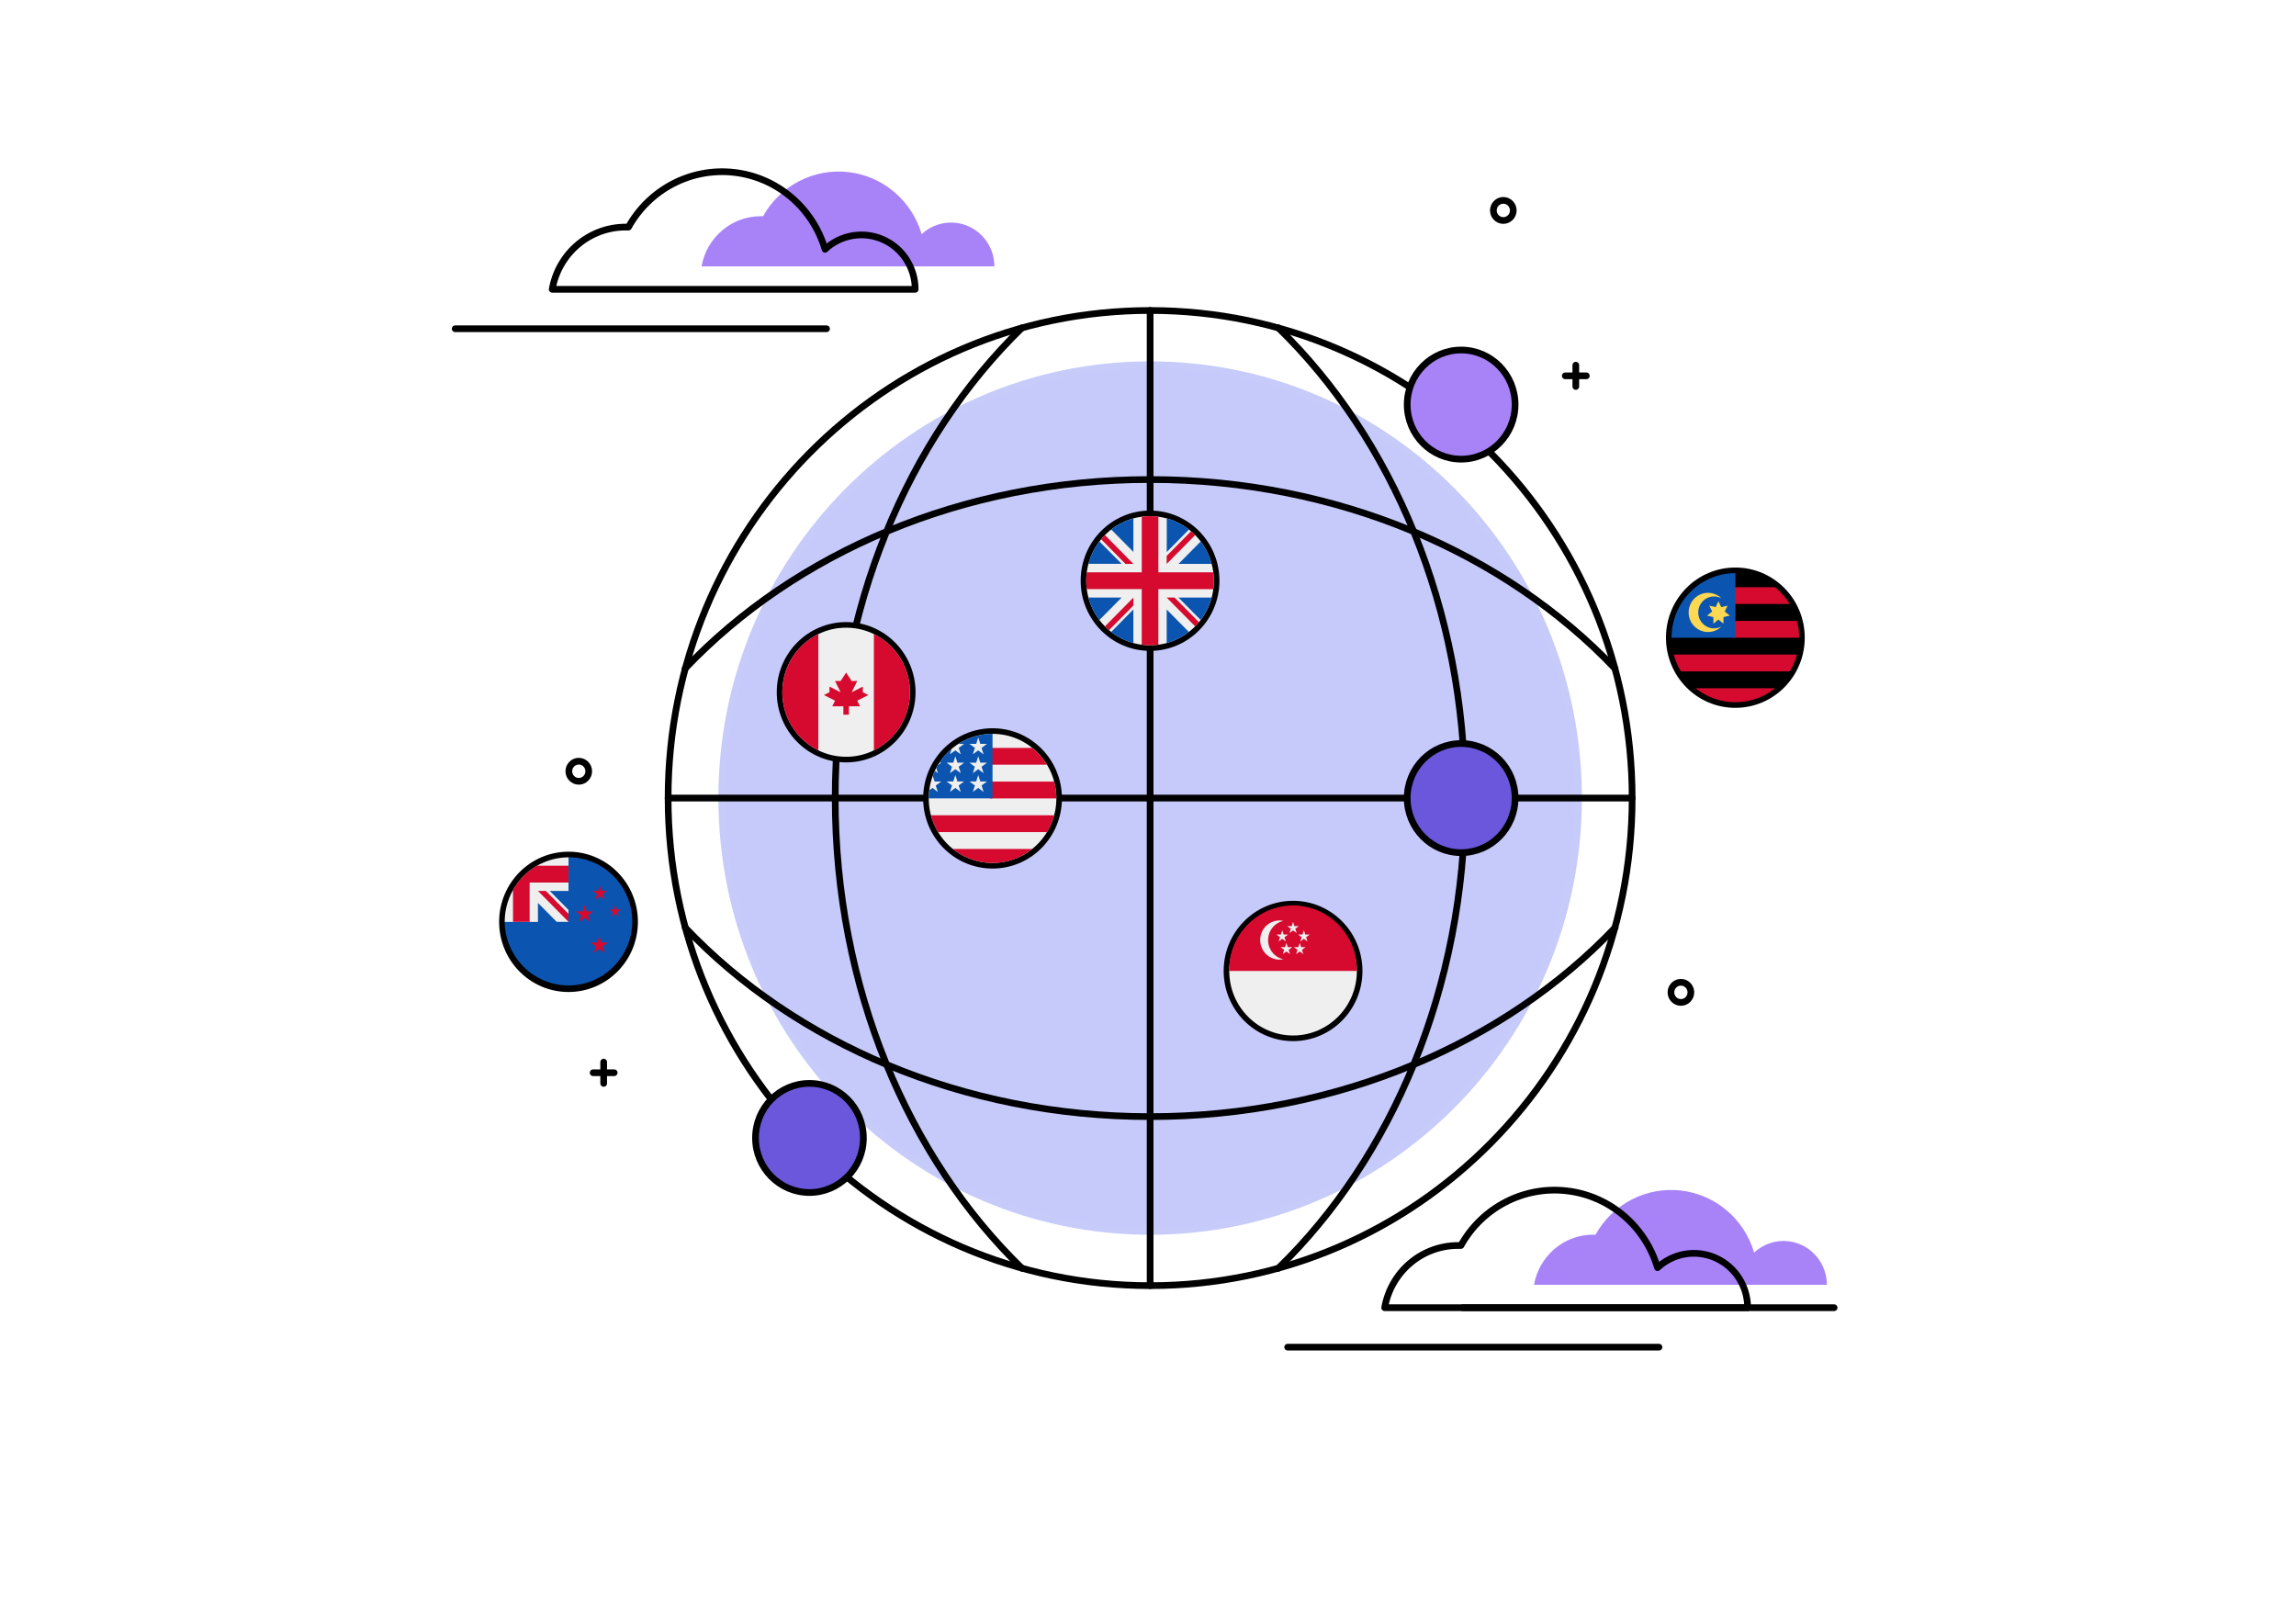
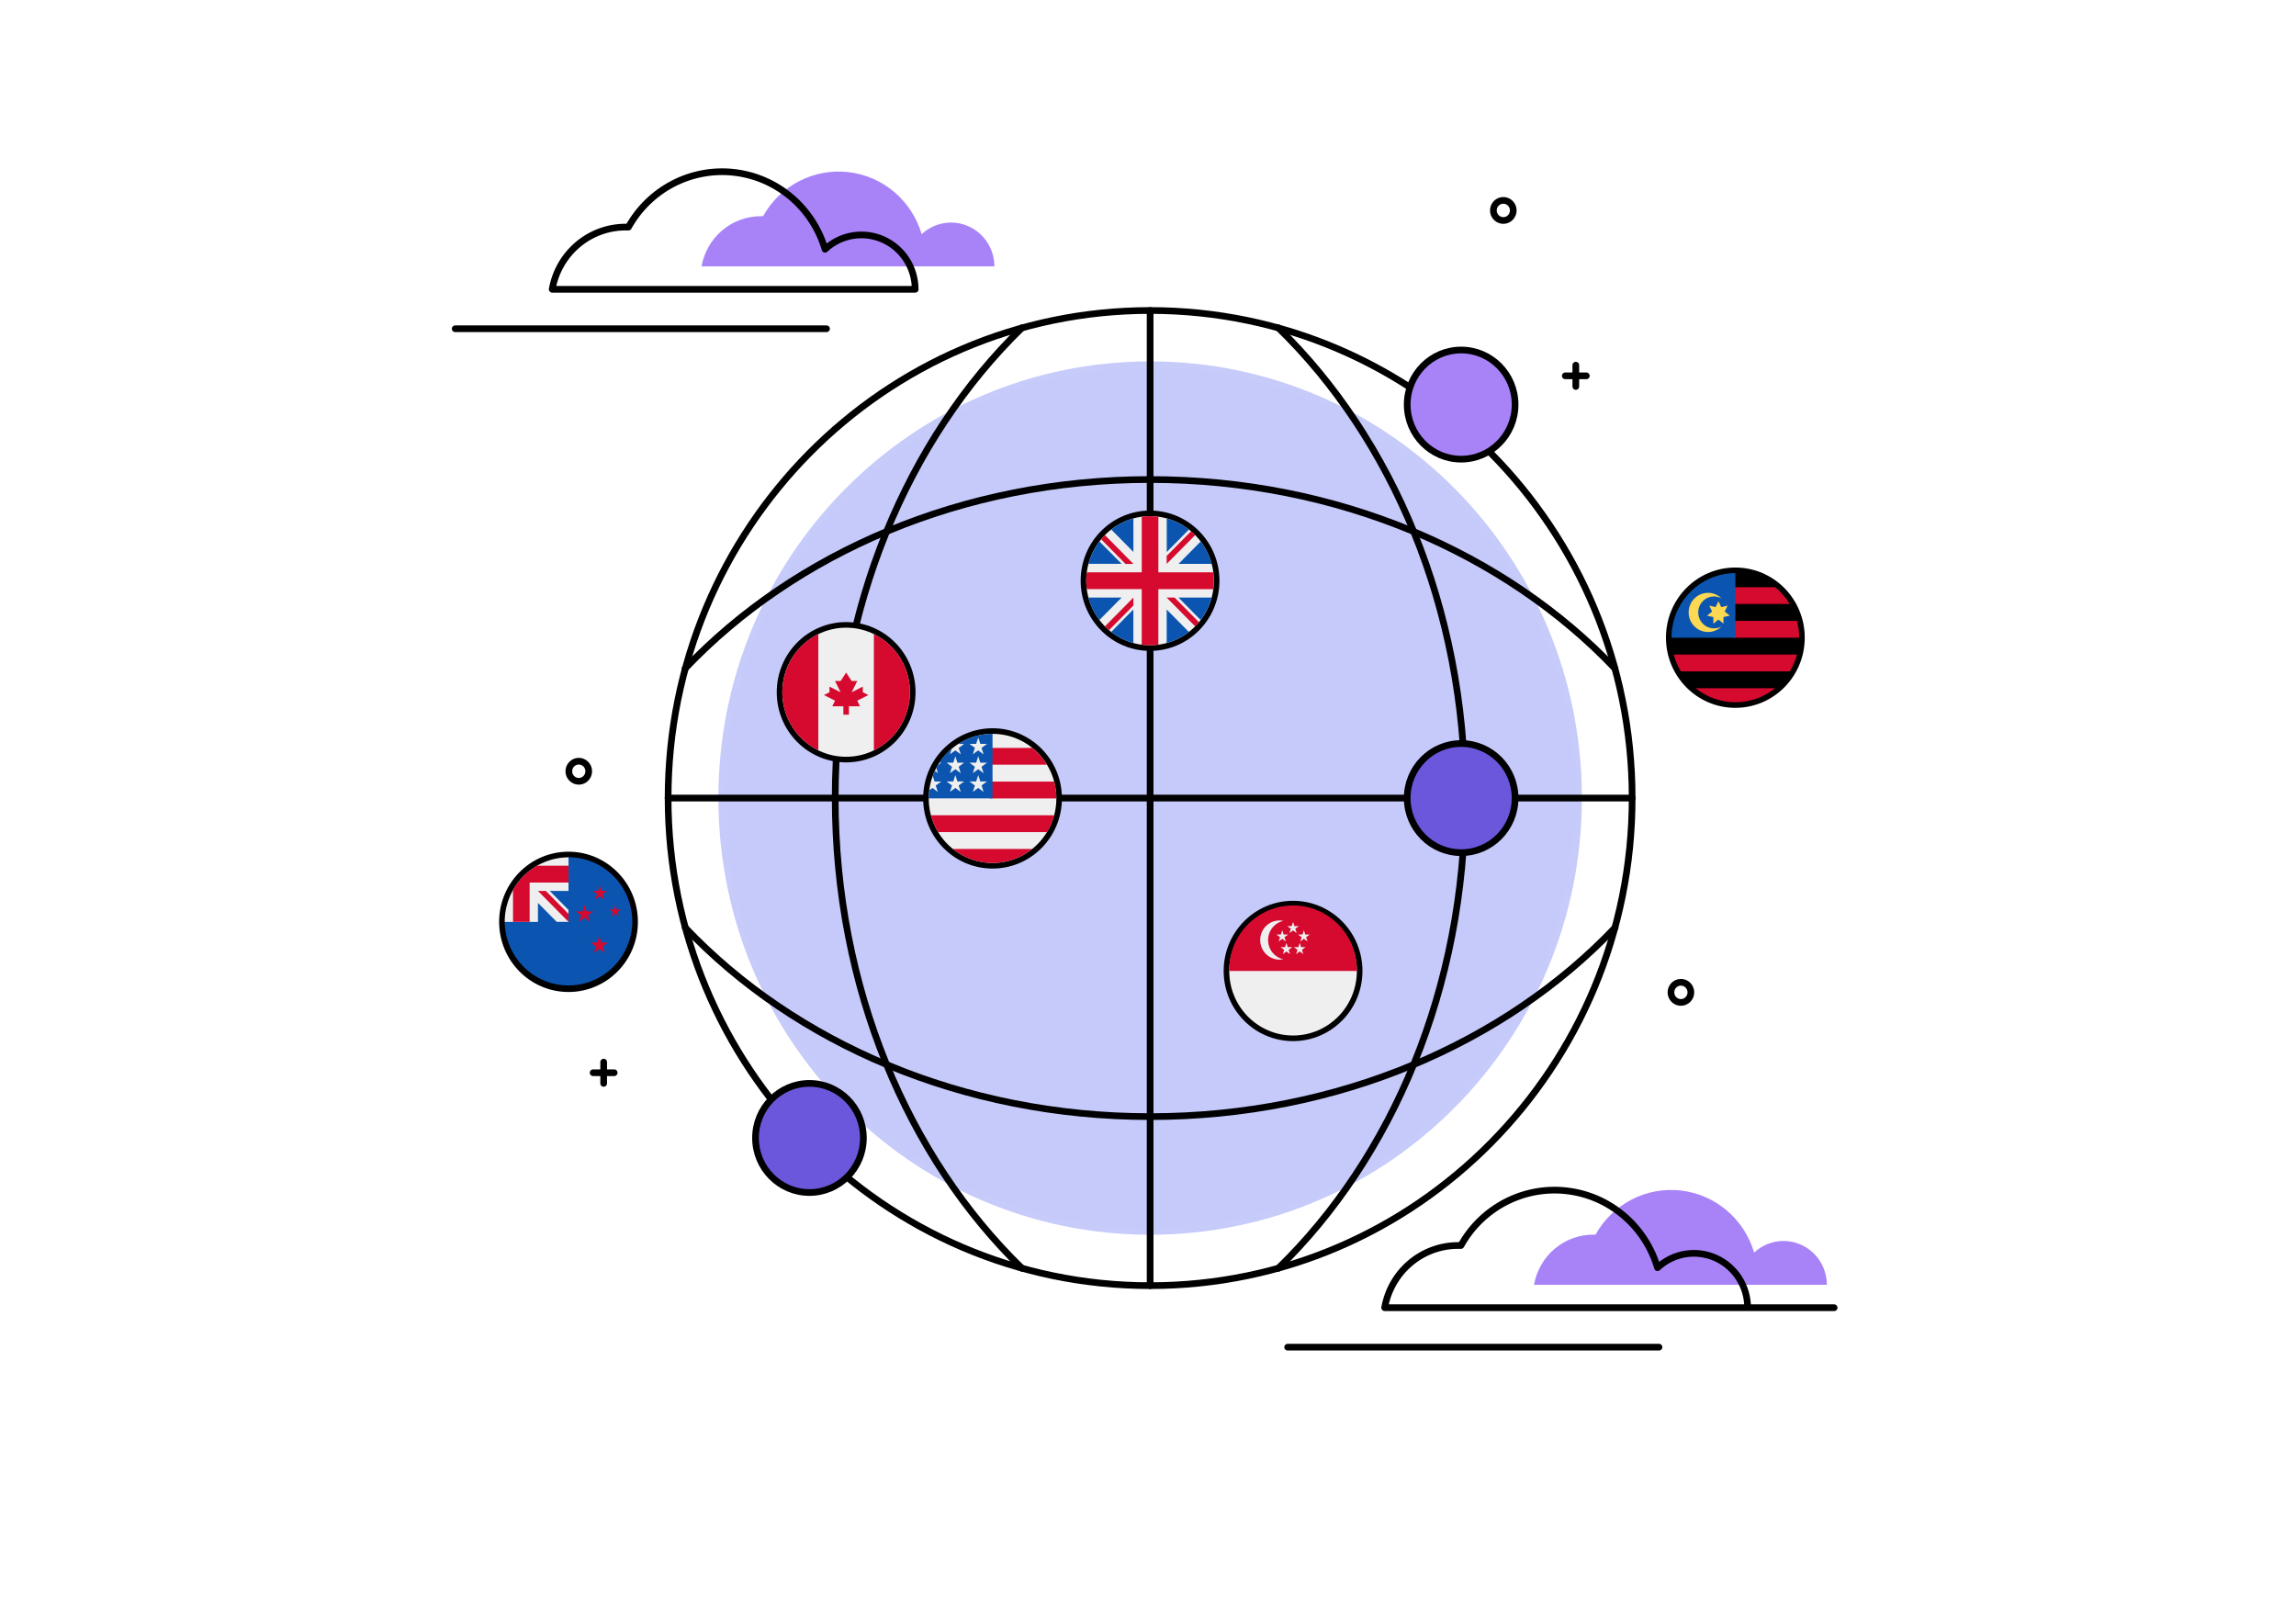
- <svg xmlns="http://www.w3.org/2000/svg" width="343" height="242" viewBox="0 0 343 242" fill="none">
+ <svg xmlns="http://www.w3.org/2000/svg" width="343" height="242" fill="none">
  <path d="M171.818 183.966C207.164 183.966 235.817 154.982 235.817 119.227C235.817 83.473 207.164 54.489 171.818 54.489C136.473 54.489 107.82 83.473 107.82 119.227C107.82 154.982 136.473 183.966 171.818 183.966Z" fill="#C6CAFA" stroke="#C6CBFA" stroke-linecap="round" stroke-linejoin="round" />
-   <path d="M171.818 192.07C211.588 192.07 243.828 159.457 243.828 119.228C243.828 78.998 211.588 46.386 171.818 46.386C132.049 46.386 99.809 78.998 99.809 119.228C99.809 159.457 132.049 192.07 171.818 192.07Z" stroke="black" stroke-linecap="round" stroke-linejoin="round" />
-   <path d="M152.69 189.493C135.653 172.931 124.772 147.61 124.772 119.234C124.772 90.857 135.653 65.532 152.69 48.964" stroke="black" stroke-linecap="round" stroke-linejoin="round" />
-   <path d="M190.945 48.957C207.976 65.526 218.863 90.845 218.863 119.223C218.863 147.601 207.976 172.924 190.945 189.493" stroke="black" stroke-linecap="round" stroke-linejoin="round" />
-   <path d="M241.283 138.577C224.906 155.799 199.877 166.818 171.823 166.818C143.769 166.818 118.735 155.799 102.358 138.577" stroke="black" stroke-linecap="round" stroke-linejoin="round" />
-   <path d="M102.343 99.88C118.721 82.652 143.752 71.639 171.804 71.639C199.856 71.639 224.891 82.652 241.271 99.88" stroke="black" stroke-linecap="round" stroke-linejoin="round" />
-   <path d="M99.807 119.228H243.828" stroke="black" stroke-linecap="round" stroke-linejoin="round" />
-   <path d="M171.818 46.385V192.071" stroke="black" stroke-linecap="round" stroke-linejoin="round" />
-   <path d="M225.632 32.501C226.212 31.914 226.212 30.962 225.632 30.375C225.052 29.788 224.111 29.788 223.531 30.375C222.95 30.962 222.95 31.914 223.531 32.501C224.111 33.088 225.052 33.088 225.632 32.501Z" stroke="black" stroke-linecap="round" stroke-linejoin="round" />
-   <path d="M252.582 148.494C252.713 147.673 252.161 146.899 251.349 146.766C250.537 146.633 249.772 147.192 249.641 148.013C249.509 148.835 250.061 149.609 250.874 149.741C251.686 149.874 252.451 149.316 252.582 148.494Z" stroke="black" stroke-linecap="round" stroke-linejoin="round" />
-   <path d="M87.515 116.284C88.096 115.697 88.096 114.745 87.515 114.159C86.935 113.572 85.994 113.572 85.414 114.159C84.834 114.745 84.834 115.697 85.414 116.284C85.994 116.871 86.935 116.871 87.515 116.284Z" stroke="black" stroke-linecap="round" stroke-linejoin="round" />
-   <path d="M235.41 54.556V57.737" stroke="black" stroke-linecap="round" stroke-linejoin="round" />
-   <path d="M233.837 56.147H236.982" stroke="black" stroke-linecap="round" stroke-linejoin="round" />
-   <path d="M90.183 158.673V161.852" stroke="black" stroke-linecap="round" stroke-linejoin="round" />
-   <path d="M88.61 160.261H91.753" stroke="black" stroke-linecap="round" stroke-linejoin="round" />
-   <path d="M218.281 68.594C222.732 68.594 226.34 64.944 226.34 60.442C226.34 55.94 222.732 52.291 218.281 52.291C213.831 52.291 210.223 55.94 210.223 60.442C210.223 64.944 213.831 68.594 218.281 68.594Z" fill="#A883F8" stroke="black" stroke-linecap="round" stroke-linejoin="round" />
-   <path d="M218.281 127.383C222.732 127.383 226.34 123.734 226.34 119.232C226.34 114.73 222.732 111.08 218.281 111.08C213.831 111.08 210.223 114.73 210.223 119.232C210.223 123.734 213.831 127.383 218.281 127.383Z" fill="#6A57DC" stroke="black" stroke-linecap="round" stroke-linejoin="round" />
-   <path d="M120.924 178.156C125.374 178.156 128.982 174.507 128.982 170.005C128.982 165.503 125.374 161.853 120.924 161.853C116.474 161.853 112.866 165.503 112.866 170.005C112.866 174.507 116.474 178.156 120.924 178.156Z" fill="#6A57DC" stroke="black" stroke-linecap="round" stroke-linejoin="round" />
+   <path d="M171.818 192.07C211.588 192.07 243.828 159.457 243.828 119.228C243.828 78.998 211.588 46.386 171.818 46.386C132.049 46.386 99.809 78.998 99.809 119.228C99.809 159.457 132.049 192.07 171.818 192.07Z" stroke="#000" stroke-linecap="round" stroke-linejoin="round" />
+   <path d="M152.69 189.493C135.653 172.931 124.772 147.61 124.772 119.234 124.772 90.857 135.653 65.532 152.69 48.964M190.945 48.957C207.976 65.526 218.863 90.845 218.863 119.223 218.863 147.601 207.976 172.924 190.945 189.493" stroke="#000" stroke-linecap="round" stroke-linejoin="round" />
+   <path d="M241.283 138.577C224.906 155.799 199.877 166.818 171.823 166.818 143.769 166.818 118.735 155.799 102.358 138.577M102.343 99.88C118.721 82.652 143.752 71.639 171.804 71.639 199.856 71.639 224.891 82.652 241.271 99.88M99.807 119.228H243.828M171.818 46.385V192.071M225.632 32.501C226.212 31.914 226.212 30.962 225.632 30.375 225.052 29.788 224.111 29.788 223.531 30.375 222.95 30.962 222.95 31.914 223.531 32.501 224.111 33.088 225.052 33.088 225.632 32.501zM252.582 148.494C252.713 147.673 252.161 146.899 251.349 146.766 250.537 146.633 249.772 147.192 249.641 148.013 249.509 148.835 250.061 149.609 250.874 149.741 251.686 149.874 252.451 149.316 252.582 148.494zM87.515 116.284C88.096 115.697 88.096 114.745 87.515 114.159 86.935 113.572 85.994 113.572 85.414 114.159 84.834 114.745 84.834 115.697 85.414 116.284 85.994 116.871 86.935 116.871 87.515 116.284zM235.41 54.556V57.737M233.837 56.147H236.982M90.183 158.673V161.852M88.61 160.261H91.753" stroke="#000" stroke-linecap="round" stroke-linejoin="round" />
+   <path d="M218.281 68.594C222.732 68.594 226.34 64.944 226.34 60.442C226.34 55.94 222.732 52.291 218.281 52.291C213.831 52.291 210.223 55.94 210.223 60.442C210.223 64.944 213.831 68.594 218.281 68.594Z" fill="#A883F8" stroke="#000" stroke-linecap="round" stroke-linejoin="round" />
+   <path d="M218.281 127.383C222.732 127.383 226.34 123.734 226.34 119.232 226.34 114.73 222.732 111.08 218.281 111.08 213.831 111.08 210.223 114.73 210.223 119.232 210.223 123.734 213.831 127.383 218.281 127.383zM120.924 178.156C125.374 178.156 128.982 174.507 128.982 170.005 128.982 165.503 125.374 161.853 120.924 161.853 116.474 161.853 112.866 165.503 112.866 170.005 112.866 174.507 116.474 178.156 120.924 178.156z" fill="#6A57DC" stroke="#000" stroke-linecap="round" stroke-linejoin="round" />
  <path d="M272.915 191.946H229.166C229.536 189.844 230.625 187.941 232.242 186.57C233.86 185.199 235.902 184.448 238.013 184.448C238.128 184.448 238.244 184.448 238.356 184.448C239.603 182.206 241.475 180.386 243.738 179.214C246.001 178.041 248.556 177.569 251.082 177.855C253.609 178.141 255.997 179.173 257.948 180.822C259.899 182.472 261.326 184.666 262.053 187.131C262.978 186.268 264.131 185.697 265.372 185.486C266.612 185.276 267.886 185.436 269.039 185.947C270.191 186.457 271.171 187.297 271.859 188.362C272.548 189.427 272.914 190.671 272.915 191.944V191.946Z" fill="#A883F8" />
-   <path d="M261.082 195.365H206.855C207.313 192.76 208.663 190.402 210.668 188.702C212.672 187.003 215.204 186.072 217.82 186.071C217.963 186.071 218.108 186.071 218.248 186.071C219.794 183.294 222.112 181.038 224.916 179.585C227.72 178.132 230.885 177.545 234.016 177.899C237.147 178.252 240.105 179.53 242.524 181.573C244.942 183.615 246.712 186.333 247.614 189.386C248.761 188.318 250.191 187.611 251.729 187.351C253.267 187.091 254.846 187.29 256.274 187.923C257.702 188.556 258.917 189.597 259.77 190.917C260.623 192.237 261.078 193.78 261.078 195.357L261.082 195.365Z" stroke="black" stroke-linecap="round" stroke-linejoin="round" />
-   <path d="M218.528 195.365H274.003" stroke="black" stroke-linecap="round" stroke-linejoin="round" />
-   <path d="M192.362 201.26H247.837" stroke="black" stroke-linecap="round" stroke-linejoin="round" />
+   <path d="M261.082 195.365H206.855C207.313 192.76 208.663 190.402 210.668 188.702 212.672 187.003 215.204 186.072 217.82 186.071 217.963 186.071 218.108 186.071 218.248 186.071 219.794 183.294 222.112 181.038 224.916 179.585 227.72 178.132 230.885 177.545 234.016 177.899 237.147 178.252 240.105 179.53 242.524 181.573 244.942 183.615 246.712 186.333 247.614 189.386 248.761 188.318 250.191 187.611 251.729 187.351 253.267 187.091 254.846 187.29 256.274 187.923 257.702 188.556 258.917 189.597 259.77 190.917 260.623 192.237 261.078 193.78 261.078 195.357L261.082 195.365zM218.528 195.365H274.003M192.362 201.26H247.837" stroke="#000" stroke-linecap="round" stroke-linejoin="round" />
  <path d="M148.552 39.8H104.804C105.173 37.698 106.262 35.795 107.88 34.424C109.497 33.053 111.54 32.302 113.65 32.301C113.766 32.301 113.882 32.301 113.994 32.301C115.241 30.06 117.113 28.24 119.376 27.067C121.639 25.895 124.193 25.422 126.72 25.709C129.247 25.995 131.634 27.027 133.585 28.676C135.536 30.326 136.964 32.52 137.69 34.984C138.615 34.122 139.769 33.551 141.009 33.34C142.25 33.13 143.524 33.29 144.676 33.801C145.828 34.311 146.809 35.151 147.497 36.215C148.185 37.281 148.552 38.525 148.552 39.798V39.8Z" fill="#A883F8" />
-   <path d="M68 49.115H123.475" stroke="black" stroke-linecap="round" stroke-linejoin="round" />
-   <path d="M136.72 43.22H82.493C82.951 40.615 84.3 38.256 86.305 36.557C88.31 34.857 90.842 33.926 93.458 33.926C93.6 33.926 93.745 33.926 93.886 33.926C95.431 31.148 97.75 28.893 100.554 27.439C103.358 25.986 106.522 25.4 109.653 25.753C112.784 26.107 115.743 27.384 118.161 29.427C120.579 31.47 122.35 34.187 123.252 37.241C124.399 36.172 125.828 35.465 127.366 35.205C128.904 34.946 130.483 35.144 131.911 35.778C133.339 36.411 134.554 37.451 135.407 38.771C136.261 40.091 136.715 41.634 136.716 43.211L136.72 43.22Z" stroke="black" stroke-linecap="round" stroke-linejoin="round" />
-   <path d="M126.404 113.397C131.854 113.397 136.271 108.929 136.271 103.417C136.271 97.905 131.854 93.436 126.404 93.436C120.955 93.436 116.538 97.905 116.538 103.417C116.538 108.929 120.955 113.397 126.404 113.397Z" fill="black" stroke="black" stroke-linecap="round" stroke-linejoin="round" />
+   <path d="M68 49.115H123.475M136.72 43.22H82.493C82.951 40.615 84.3 38.256 86.305 36.557 88.31 34.857 90.842 33.926 93.458 33.926 93.6 33.926 93.745 33.926 93.886 33.926 95.431 31.148 97.75 28.893 100.554 27.439 103.358 25.986 106.522 25.4 109.653 25.753 112.784 26.107 115.743 27.384 118.161 29.427 120.579 31.47 122.35 34.187 123.252 37.241 124.399 36.172 125.828 35.465 127.366 35.205 128.904 34.946 130.483 35.144 131.911 35.778 133.339 36.411 134.554 37.451 135.407 38.771 136.261 40.091 136.715 41.634 136.716 43.211L136.72 43.22z" stroke="#000" stroke-linecap="round" stroke-linejoin="round" />
+   <path d="M126.404 113.397C131.854 113.397 136.271 108.929 136.271 103.417C136.271 97.905 131.854 93.436 126.404 93.436C120.955 93.436 116.538 97.905 116.538 103.417C116.538 108.929 120.955 113.397 126.404 113.397Z" fill="#000" stroke="#000" stroke-linecap="round" stroke-linejoin="round" />
  <path d="M126.404 113.06C131.67 113.06 135.938 108.743 135.938 103.417C135.938 98.091 131.67 93.773 126.404 93.773C121.139 93.773 116.871 98.091 116.871 103.417C116.871 108.743 121.139 113.06 126.404 113.06Z" fill="#EFEFEF" />
-   <path d="M135.94 103.417C135.941 101.602 135.435 99.825 134.482 98.288C133.529 96.751 132.166 95.518 130.551 94.73V112.1C132.165 111.312 133.528 110.079 134.481 108.543C135.434 107.007 135.94 105.23 135.94 103.417Z" fill="#D50A2E" />
-   <path d="M116.871 103.417C116.869 105.23 117.373 107.007 118.325 108.544C119.276 110.08 120.637 111.314 122.25 112.104V94.734C120.637 95.524 119.277 96.757 118.326 98.293C117.374 99.829 116.87 101.605 116.871 103.417Z" fill="#D50A2E" />
-   <path d="M128.064 104.675L129.721 103.836L128.893 103.417V102.578L127.234 103.417L128.064 101.741H127.234L126.406 100.483L125.577 101.741H124.747L125.577 103.417L123.918 102.578V103.417L123.088 103.836L124.747 104.675L124.333 105.514H125.991V106.772H126.82V105.514H128.477L128.064 104.675Z" fill="#D50A2E" />
-   <path d="M84.931 147.7C90.38 147.7 94.798 143.231 94.798 137.719C94.798 132.207 90.38 127.739 84.931 127.739C79.482 127.739 75.065 132.207 75.065 137.719C75.065 143.231 79.482 147.7 84.931 147.7Z" fill="black" stroke="black" stroke-linecap="round" stroke-linejoin="round" />
+   <path d="M135.94 103.417C135.941 101.602 135.435 99.825 134.482 98.288 133.529 96.751 132.166 95.518 130.551 94.73V112.1C132.165 111.312 133.528 110.079 134.481 108.543 135.434 107.007 135.94 105.23 135.94 103.417zM116.871 103.417C116.869 105.23 117.373 107.007 118.325 108.544 119.276 110.08 120.637 111.314 122.25 112.104V94.734C120.637 95.524 119.277 96.757 118.326 98.293 117.374 99.829 116.87 101.605 116.871 103.417zM128.064 104.675L129.721 103.836 128.893 103.417V102.578L127.234 103.417 128.064 101.741H127.234L126.406 100.483 125.577 101.741H124.747L125.577 103.417 123.918 102.578V103.417L123.088 103.836 124.747 104.675 124.333 105.514H125.991V106.772H126.82V105.514H128.477L128.064 104.675z" fill="#D50A2E" />
+   <path d="M84.931 147.7C90.38 147.7 94.798 143.231 94.798 137.719C94.798 132.207 90.38 127.739 84.931 127.739C79.482 127.739 75.065 132.207 75.065 137.719C75.065 143.231 79.482 147.7 84.931 147.7Z" fill="#000" stroke="#000" stroke-linecap="round" stroke-linejoin="round" />
  <path d="M94.465 137.72C94.428 140.253 93.407 142.67 91.623 144.448C89.839 146.226 87.435 147.223 84.93 147.223C82.426 147.223 80.022 146.226 78.238 144.448C76.454 142.67 75.433 140.253 75.396 137.72L84.931 128.074C86.184 128.074 87.423 128.323 88.58 128.808C89.737 129.293 90.788 130.004 91.673 130.899C92.559 131.795 93.261 132.858 93.74 134.029C94.219 135.199 94.465 136.453 94.465 137.72Z" fill="#0B55B0" />
-   <path d="M84.906 137.718H84.93V137.692L84.906 137.718Z" fill="#EFEFEF" />
-   <path d="M84.931 133.105V128.082C82.403 128.082 79.978 129.099 78.19 130.908C76.402 132.717 75.398 135.17 75.398 137.728H80.363V134.886L83.165 137.719H84.898L84.923 137.692V135.938L82.13 133.105H84.931Z" fill="#EFEFEF" />
+   <path d="M84.906 137.718H84.93V137.692L84.906 137.718zM84.931 133.105V128.082C82.403 128.082 79.978 129.099 78.19 130.908 76.402 132.717 75.398 135.17 75.398 137.728H80.363V134.886L83.165 137.719H84.898L84.923 137.692V135.938L82.13 133.105H84.931z" fill="#EFEFEF" />
  <path d="M80.221 129.332C78.728 130.193 77.491 131.444 76.64 132.954V137.719H79.122V131.847H84.932V129.336L80.221 129.332Z" fill="#D50A2E" />
-   <path d="M84.931 136.533L81.545 133.105H80.372L84.923 137.709L84.931 136.533Z" fill="#D50A2E" />
-   <path d="M91.908 135.231L92.115 135.872H92.781L92.241 136.267L92.448 136.908L91.908 136.512L91.37 136.908L91.575 136.267L91.037 135.872H91.703L91.908 135.231Z" fill="#D50A2E" />
-   <path d="M89.528 139.844L89.837 140.804H90.836L90.027 141.399L90.335 142.359L89.528 141.765L88.719 142.359L89.028 141.399L88.219 140.804H89.218L89.528 139.844Z" fill="#D50A2E" />
-   <path d="M89.618 132.295L89.874 133.097H90.708L90.034 133.591L90.292 134.393L89.618 133.897L88.943 134.393L89.202 133.591L88.528 133.097H89.361L89.618 132.295Z" fill="#D50A2E" />
-   <path d="M87.327 135.202L87.635 136.163H88.635L87.826 136.757L88.134 137.72L87.327 137.126L86.518 137.72L86.826 136.757L86.02 136.163H87.019L87.327 135.202Z" fill="#D50A2E" />
-   <path d="M148.277 129.258C153.726 129.258 158.143 124.789 158.143 119.277C158.143 113.765 153.726 109.297 148.277 109.297C142.828 109.297 138.41 113.765 138.41 119.277C138.41 124.789 142.828 129.258 148.277 129.258Z" fill="black" stroke="black" stroke-linecap="round" stroke-linejoin="round" />
+   <path d="M84.931 136.533L81.545 133.105H80.372L84.923 137.709 84.931 136.533zM91.908 135.231L92.115 135.872H92.781L92.241 136.267 92.448 136.908 91.908 136.512 91.37 136.908 91.575 136.267 91.037 135.872H91.703L91.908 135.231zM89.528 139.844L89.837 140.804H90.836L90.027 141.399 90.335 142.359 89.528 141.765 88.719 142.359 89.028 141.399 88.219 140.804H89.218L89.528 139.844zM89.618 132.295L89.874 133.097H90.708L90.034 133.591 90.292 134.393 89.618 133.897 88.943 134.393 89.202 133.591 88.528 133.097H89.361L89.618 132.295zM87.327 135.202L87.635 136.163H88.635L87.826 136.757 88.134 137.72 87.327 137.126 86.518 137.72 86.826 136.757 86.02 136.163H87.019L87.327 135.202z" fill="#D50A2E" />
+   <path d="M148.277 129.258C153.726 129.258 158.143 124.789 158.143 119.277C158.143 113.765 153.726 109.297 148.277 109.297C142.828 109.297 138.41 113.765 138.41 119.277C138.41 124.789 142.828 129.258 148.277 129.258Z" fill="#000" stroke="#000" stroke-linecap="round" stroke-linejoin="round" />
  <path d="M148.277 128.921C153.542 128.921 157.81 124.603 157.81 119.277C157.81 113.951 153.542 109.634 148.277 109.634C143.012 109.634 138.744 113.951 138.744 119.277C138.744 124.603 143.012 128.921 148.277 128.921Z" fill="#EFEFEF" />
-   <path d="M147.859 119.278H157.81C157.81 118.43 157.7 117.585 157.483 116.766H147.859V119.278Z" fill="#D50A2E" />
-   <path d="M147.859 114.245H156.408C155.824 113.285 155.08 112.435 154.208 111.733H147.859V114.245Z" fill="#D50A2E" />
-   <path d="M148.272 128.922C150.428 128.926 152.522 128.188 154.208 126.828H142.341C144.026 128.187 146.118 128.926 148.272 128.922Z" fill="#D50A2E" />
-   <path d="M140.142 124.308H156.411C156.885 123.527 157.246 122.681 157.483 121.797H139.07C139.306 122.682 139.667 123.528 140.142 124.308Z" fill="#D50A2E" />
+   <path d="M147.859 119.278H157.81C157.81 118.43 157.7 117.585 157.483 116.766H147.859V119.278zM147.859 114.245H156.408C155.824 113.285 155.08 112.435 154.208 111.733H147.859V114.245zM148.272 128.922C150.428 128.926 152.522 128.188 154.208 126.828H142.341C144.026 128.187 146.118 128.926 148.272 128.922zM140.142 124.308H156.411C156.885 123.527 157.246 122.681 157.483 121.797H139.07C139.306 122.682 139.667 123.528 140.142 124.308z" fill="#D50A2E" />
  <path d="M143.158 111.139H144.027L143.218 111.733L143.529 112.694L142.72 112.099L141.911 112.687L142.178 111.85C141.465 112.454 140.842 113.159 140.328 113.943H140.618L140.103 114.322C140.024 114.458 139.945 114.594 139.873 114.74L140.119 115.504L139.66 115.167C139.546 115.412 139.443 115.661 139.347 115.917L139.618 116.754H140.618L139.79 117.352L140.1 118.313L139.3 117.71L138.816 118.066C138.767 118.465 138.742 118.867 138.741 119.269H148.273V109.632C146.46 109.63 144.686 110.152 143.158 111.139ZM143.529 118.313L142.72 117.71L141.911 118.304L142.221 117.344L141.412 116.749H142.411L142.72 115.789L143.028 116.749H144.027L143.218 117.344L143.529 118.313ZM143.218 114.546L143.529 115.506L142.72 114.914L141.911 115.506L142.221 114.546L141.412 113.943H142.411L142.72 112.982L143.028 113.943H144.027L143.218 114.546ZM146.942 118.313L146.14 117.71L145.331 118.304L145.641 117.344L144.832 116.749H145.831L146.14 115.789L146.448 116.749H147.445L146.636 117.344L146.942 118.313ZM146.632 114.546L146.942 115.506L146.133 114.914L145.324 115.506L145.635 114.546L144.832 113.943H145.831L146.14 112.982L146.448 113.943H147.445L146.632 114.546ZM146.632 111.737L146.942 112.698L146.133 112.103L145.331 112.687L145.641 111.727L144.832 111.132H145.831L146.14 110.172L146.448 111.132H147.445L146.632 111.737Z" fill="#0B55B0" />
-   <path d="M193.171 155.038C198.62 155.038 203.038 150.569 203.038 145.057C203.038 139.545 198.62 135.076 193.171 135.076C187.722 135.076 183.305 139.545 183.305 145.057C183.305 150.569 187.722 155.038 193.171 155.038Z" fill="black" stroke="black" stroke-linecap="round" stroke-linejoin="round" />
+   <path d="M193.171 155.038C198.62 155.038 203.038 150.569 203.038 145.057C203.038 139.545 198.62 135.076 193.171 135.076C187.722 135.076 183.305 139.545 183.305 145.057C183.305 150.569 187.722 155.038 193.171 155.038Z" fill="#000" stroke="#000" stroke-linecap="round" stroke-linejoin="round" />
  <path d="M193.17 154.699C198.436 154.699 202.704 150.382 202.704 145.056C202.704 139.73 198.436 135.412 193.17 135.412C187.905 135.412 183.637 139.73 183.637 145.056C183.637 150.382 187.905 154.699 193.17 154.699Z" fill="#EFEFEF" />
  <path d="M183.637 145.056C183.618 143.778 183.851 142.508 184.322 141.322C184.792 140.135 185.492 139.055 186.379 138.144C187.266 137.233 188.323 136.51 189.489 136.017C190.655 135.523 191.907 135.269 193.171 135.269C194.435 135.269 195.686 135.523 196.852 136.017C198.018 136.51 199.076 137.233 199.963 138.144C200.85 139.055 201.55 140.135 202.02 141.322C202.491 142.508 202.724 143.778 202.705 145.056" fill="#D50A2E" />
-   <path d="M189.443 140.444C189.442 139.775 189.667 139.126 190.081 138.605C190.495 138.083 191.073 137.72 191.719 137.577C191.515 137.531 191.307 137.508 191.098 137.508C190.696 137.516 190.301 137.609 189.936 137.78C189.572 137.951 189.246 138.197 188.981 138.502C188.716 138.807 188.516 139.165 188.394 139.552C188.273 139.94 188.233 140.348 188.276 140.753C188.319 141.157 188.445 141.547 188.645 141.899C188.846 142.252 189.117 142.558 189.441 142.798C189.764 143.039 190.134 143.209 190.526 143.297C190.919 143.386 191.325 143.39 191.719 143.311C191.073 143.168 190.495 142.805 190.081 142.284C189.667 141.762 189.442 141.113 189.443 140.444Z" fill="#EFEFEF" />
-   <path d="M193.171 137.717L193.378 138.358H194.044L193.504 138.753L193.711 139.396L193.171 138.998L192.633 139.396L192.838 138.753L192.3 138.358H192.966L193.171 137.717Z" fill="#EFEFEF" />
-   <path d="M191.558 138.975L191.763 139.615H192.429L191.889 140.013L192.096 140.654L191.558 140.258L191.018 140.654L191.225 140.013L190.685 139.615H191.351L191.558 138.975Z" fill="#EFEFEF" />
-   <path d="M194.787 138.975L194.994 139.615H195.658L195.12 140.013L195.327 140.654L194.787 140.258L194.249 140.654L194.454 140.013L193.916 139.615H194.582L194.787 138.975Z" fill="#EFEFEF" />
-   <path d="M194.166 140.863L194.371 141.503H195.037L194.497 141.899L194.704 142.54L194.166 142.144L193.626 142.54L193.833 141.899L193.293 141.503H193.96L194.166 140.863Z" fill="#EFEFEF" />
-   <path d="M192.178 140.863L192.385 141.503H193.049L192.511 141.899L192.716 142.54L192.178 142.144L191.64 142.54L191.845 141.899L191.307 141.503H191.973L192.178 140.863Z" fill="#EFEFEF" />
-   <path d="M171.806 96.738C177.255 96.738 181.673 92.27 181.673 86.758C181.673 81.246 177.255 76.777 171.806 76.777C166.357 76.777 161.94 81.246 161.94 86.758C161.94 92.27 166.357 96.738 171.806 96.738Z" fill="black" stroke="black" stroke-linecap="round" stroke-linejoin="round" />
+   <path d="M189.443 140.444C189.442 139.775 189.667 139.126 190.081 138.605 190.495 138.083 191.073 137.72 191.719 137.577 191.515 137.531 191.307 137.508 191.098 137.508 190.696 137.516 190.301 137.609 189.936 137.78 189.572 137.951 189.246 138.197 188.981 138.502 188.716 138.807 188.516 139.165 188.394 139.552 188.273 139.94 188.233 140.348 188.276 140.753 188.319 141.157 188.445 141.547 188.645 141.899 188.846 142.252 189.117 142.558 189.441 142.798 189.764 143.039 190.134 143.209 190.526 143.297 190.919 143.386 191.325 143.39 191.719 143.311 191.073 143.168 190.495 142.805 190.081 142.284 189.667 141.762 189.442 141.113 189.443 140.444zM193.171 137.717L193.378 138.358H194.044L193.504 138.753 193.711 139.396 193.171 138.998 192.633 139.396 192.838 138.753 192.3 138.358H192.966L193.171 137.717z" fill="#EFEFEF" />
+   <path d="M191.558 138.975L191.763 139.615H192.429L191.889 140.013 192.096 140.654 191.558 140.258 191.018 140.654 191.225 140.013 190.685 139.615H191.351L191.558 138.975zM194.787 138.975L194.994 139.615H195.658L195.12 140.013 195.327 140.654 194.787 140.258 194.249 140.654 194.454 140.013 193.916 139.615H194.582L194.787 138.975zM194.166 140.863L194.371 141.503H195.037L194.497 141.899 194.704 142.54 194.166 142.144 193.626 142.54 193.833 141.899 193.293 141.503H193.96L194.166 140.863zM192.178 140.863L192.385 141.503H193.049L192.511 141.899 192.716 142.54 192.178 142.144 191.64 142.54 191.845 141.899 191.307 141.503H191.973L192.178 140.863z" fill="#EFEFEF" />
+   <path d="M171.806 96.738C177.255 96.738 181.673 92.27 181.673 86.758C181.673 81.246 177.255 76.777 171.806 76.777C166.357 76.777 161.94 81.246 161.94 86.758C161.94 92.27 166.357 96.738 171.806 96.738Z" fill="#000" stroke="#000" stroke-linecap="round" stroke-linejoin="round" />
  <path d="M171.806 96.401C177.071 96.401 181.34 92.084 181.34 86.758C181.34 81.432 177.071 77.114 171.806 77.114C166.541 77.114 162.273 81.432 162.273 86.758C162.273 92.084 166.541 96.401 171.806 96.401Z" fill="#EFEFEF" />
-   <path d="M164.242 80.888C163.483 81.884 162.926 83.022 162.602 84.236H167.567L164.242 80.888Z" fill="#0B55B0" />
-   <path d="M181.013 84.243C180.688 83.028 180.129 81.891 179.37 80.894L176.06 84.243H181.013Z" fill="#0B55B0" />
-   <path d="M162.602 89.275C162.927 90.489 163.485 91.627 164.242 92.624L167.553 89.275H162.602Z" fill="#0B55B0" />
-   <path d="M177.612 79.109C176.627 78.341 175.502 77.777 174.302 77.447V82.47L177.612 79.109Z" fill="#0B55B0" />
-   <path d="M166.003 94.409C166.988 95.177 168.113 95.742 169.313 96.071V91.048L166.003 94.409Z" fill="#0B55B0" />
-   <path d="M169.319 77.447C168.119 77.776 166.994 78.341 166.009 79.109L169.319 82.457V77.447Z" fill="#0B55B0" />
-   <path d="M174.293 96.071C175.493 95.742 176.618 95.177 177.603 94.409L174.293 91.061V96.084V96.071Z" fill="#0B55B0" />
-   <path d="M176.054 89.275L179.364 92.624C180.122 91.627 180.68 90.489 181.006 89.275H176.054Z" fill="#0B55B0" />
+   <path d="M164.242 80.888C163.483 81.884 162.926 83.022 162.602 84.236H167.567L164.242 80.888zM181.013 84.243C180.688 83.028 180.129 81.891 179.37 80.894L176.06 84.243H181.013zM162.602 89.275C162.927 90.489 163.485 91.627 164.242 92.624L167.553 89.275H162.602zM177.612 79.109C176.627 78.341 175.502 77.777 174.302 77.447V82.47L177.612 79.109zM166.003 94.409C166.988 95.177 168.113 95.742 169.313 96.071V91.048L166.003 94.409zM169.319 77.447C168.119 77.776 166.994 78.341 166.009 79.109L169.319 82.457V77.447zM174.293 96.071C175.493 95.742 176.618 95.177 177.603 94.409L174.293 91.061V96.084 96.071zM176.054 89.275L179.364 92.624C180.122 91.627 180.68 90.489 181.006 89.275H176.054z" fill="#0B55B0" />
  <path d="M181.261 85.5H173.049V77.196C172.225 77.087 171.391 77.087 170.567 77.196V85.5H162.353C162.246 86.334 162.246 87.178 162.353 88.011H170.563V96.322C171.387 96.43 172.221 96.43 173.045 96.322V88.016H181.257C181.364 87.182 181.364 86.338 181.257 85.504L181.261 85.5Z" fill="#D50A2E" />
-   <path d="M174.293 89.276L178.548 93.579C178.745 93.382 178.931 93.175 179.109 92.951L175.466 89.267L174.293 89.276Z" fill="#D50A2E" />
-   <path d="M169.319 89.275L165.066 93.578C165.26 93.777 165.465 93.965 165.676 94.145L169.319 90.46V89.275Z" fill="#D50A2E" />
-   <path d="M169.319 84.243L165.066 79.94C164.869 80.136 164.683 80.344 164.505 80.567L168.146 84.251L169.319 84.243Z" fill="#D50A2E" />
-   <path d="M174.293 84.242L178.549 79.939C178.342 79.741 178.149 79.552 177.928 79.372L174.285 83.056L174.293 84.242Z" fill="#D50A2E" />
+   <path d="M174.293 89.276L178.548 93.579C178.745 93.382 178.931 93.175 179.109 92.951L175.466 89.267 174.293 89.276zM169.319 89.275L165.066 93.578C165.26 93.777 165.465 93.965 165.676 94.145L169.319 90.46V89.275zM169.319 84.243L165.066 79.94C164.869 80.136 164.683 80.344 164.505 80.567L168.146 84.251 169.319 84.243zM174.293 84.242L178.549 79.939C178.342 79.741 178.149 79.552 177.928 79.372L174.285 83.056 174.293 84.242z" fill="#D50A2E" />
  <path d="M259.245 104.911C264.51 104.911 268.778 100.593 268.778 95.267C268.778 89.941 264.51 85.624 259.245 85.624C253.98 85.624 249.711 89.941 249.711 95.267C249.711 100.593 253.98 104.911 259.245 104.911Z" fill="#EFEFEF" />
-   <path d="M259.245 105.248C264.694 105.248 269.112 100.779 269.112 95.267C269.112 89.755 264.694 85.286 259.245 85.286C253.796 85.286 249.379 89.755 249.379 95.267C249.379 100.779 253.796 105.248 259.245 105.248Z" fill="black" stroke="black" stroke-linecap="round" stroke-linejoin="round" />
-   <path d="M258.832 95.267H268.781C268.78 94.419 268.67 93.575 268.452 92.756H258.832V95.267Z" fill="#D50A2E" />
-   <path d="M258.832 90.236H267.38C266.797 89.276 266.053 88.426 265.181 87.725H258.832V90.236Z" fill="#D50A2E" />
-   <path d="M259.245 104.914C261.401 104.918 263.494 104.18 265.18 102.82H253.311C254.997 104.179 257.089 104.918 259.245 104.914Z" fill="#D50A2E" />
-   <path d="M251.11 100.298H267.38C267.855 99.518 268.216 98.672 268.452 97.787H250.039C250.275 98.672 250.636 99.518 251.11 100.298Z" fill="#D50A2E" />
+   <path d="M259.245 105.248C264.694 105.248 269.112 100.779 269.112 95.267C269.112 89.755 264.694 85.286 259.245 85.286C253.796 85.286 249.379 89.755 249.379 95.267C249.379 100.779 253.796 105.248 259.245 105.248Z" fill="#000" stroke="#000" stroke-linecap="round" stroke-linejoin="round" />
+   <path d="M258.832 95.267H268.781C268.78 94.419 268.67 93.575 268.452 92.756H258.832V95.267zM258.832 90.236H267.38C266.797 89.276 266.053 88.426 265.181 87.725H258.832V90.236zM259.245 104.914C261.401 104.918 263.494 104.18 265.18 102.82H253.311C254.997 104.179 257.089 104.918 259.245 104.914zM251.11 100.298H267.38C267.855 99.518 268.216 98.672 268.452 97.787H250.039C250.275 98.672 250.636 99.518 251.11 100.298z" fill="#D50A2E" />
  <path d="M259.245 95.267V85.624C256.716 85.624 254.292 86.64 252.504 88.448C250.716 90.257 249.711 92.71 249.711 95.267H259.245Z" fill="#0B55B0" />
  <path d="M256.061 93.878C255.702 93.879 255.347 93.796 255.024 93.637C254.701 93.478 254.418 93.246 254.197 92.959C253.976 92.673 253.823 92.339 253.749 91.983C253.675 91.627 253.683 91.259 253.771 90.907C253.859 90.555 254.026 90.227 254.258 89.95C254.49 89.673 254.782 89.453 255.111 89.307C255.44 89.161 255.798 89.093 256.157 89.109C256.516 89.124 256.866 89.222 257.182 89.395C256.774 88.993 256.258 88.721 255.698 88.614C255.138 88.507 254.56 88.57 254.035 88.794C253.51 89.017 253.062 89.393 252.747 89.873C252.432 90.353 252.264 90.917 252.264 91.493C252.264 92.07 252.432 92.633 252.747 93.113C253.062 93.594 253.51 93.969 254.035 94.193C254.56 94.417 255.138 94.479 255.698 94.372C256.258 94.265 256.774 93.994 257.182 93.591C256.838 93.781 256.453 93.879 256.061 93.878Z" fill="#FDD853" />
  <path d="M256.715 89.816L257.135 90.701L258.08 90.481L257.656 91.364L258.418 91.973L257.47 92.189L257.472 93.17L256.715 92.557L255.96 93.17L255.962 92.189L255.014 91.973L255.776 91.364L255.352 90.481L256.297 90.701L256.715 89.816Z" fill="#FDD853" />
</svg>
